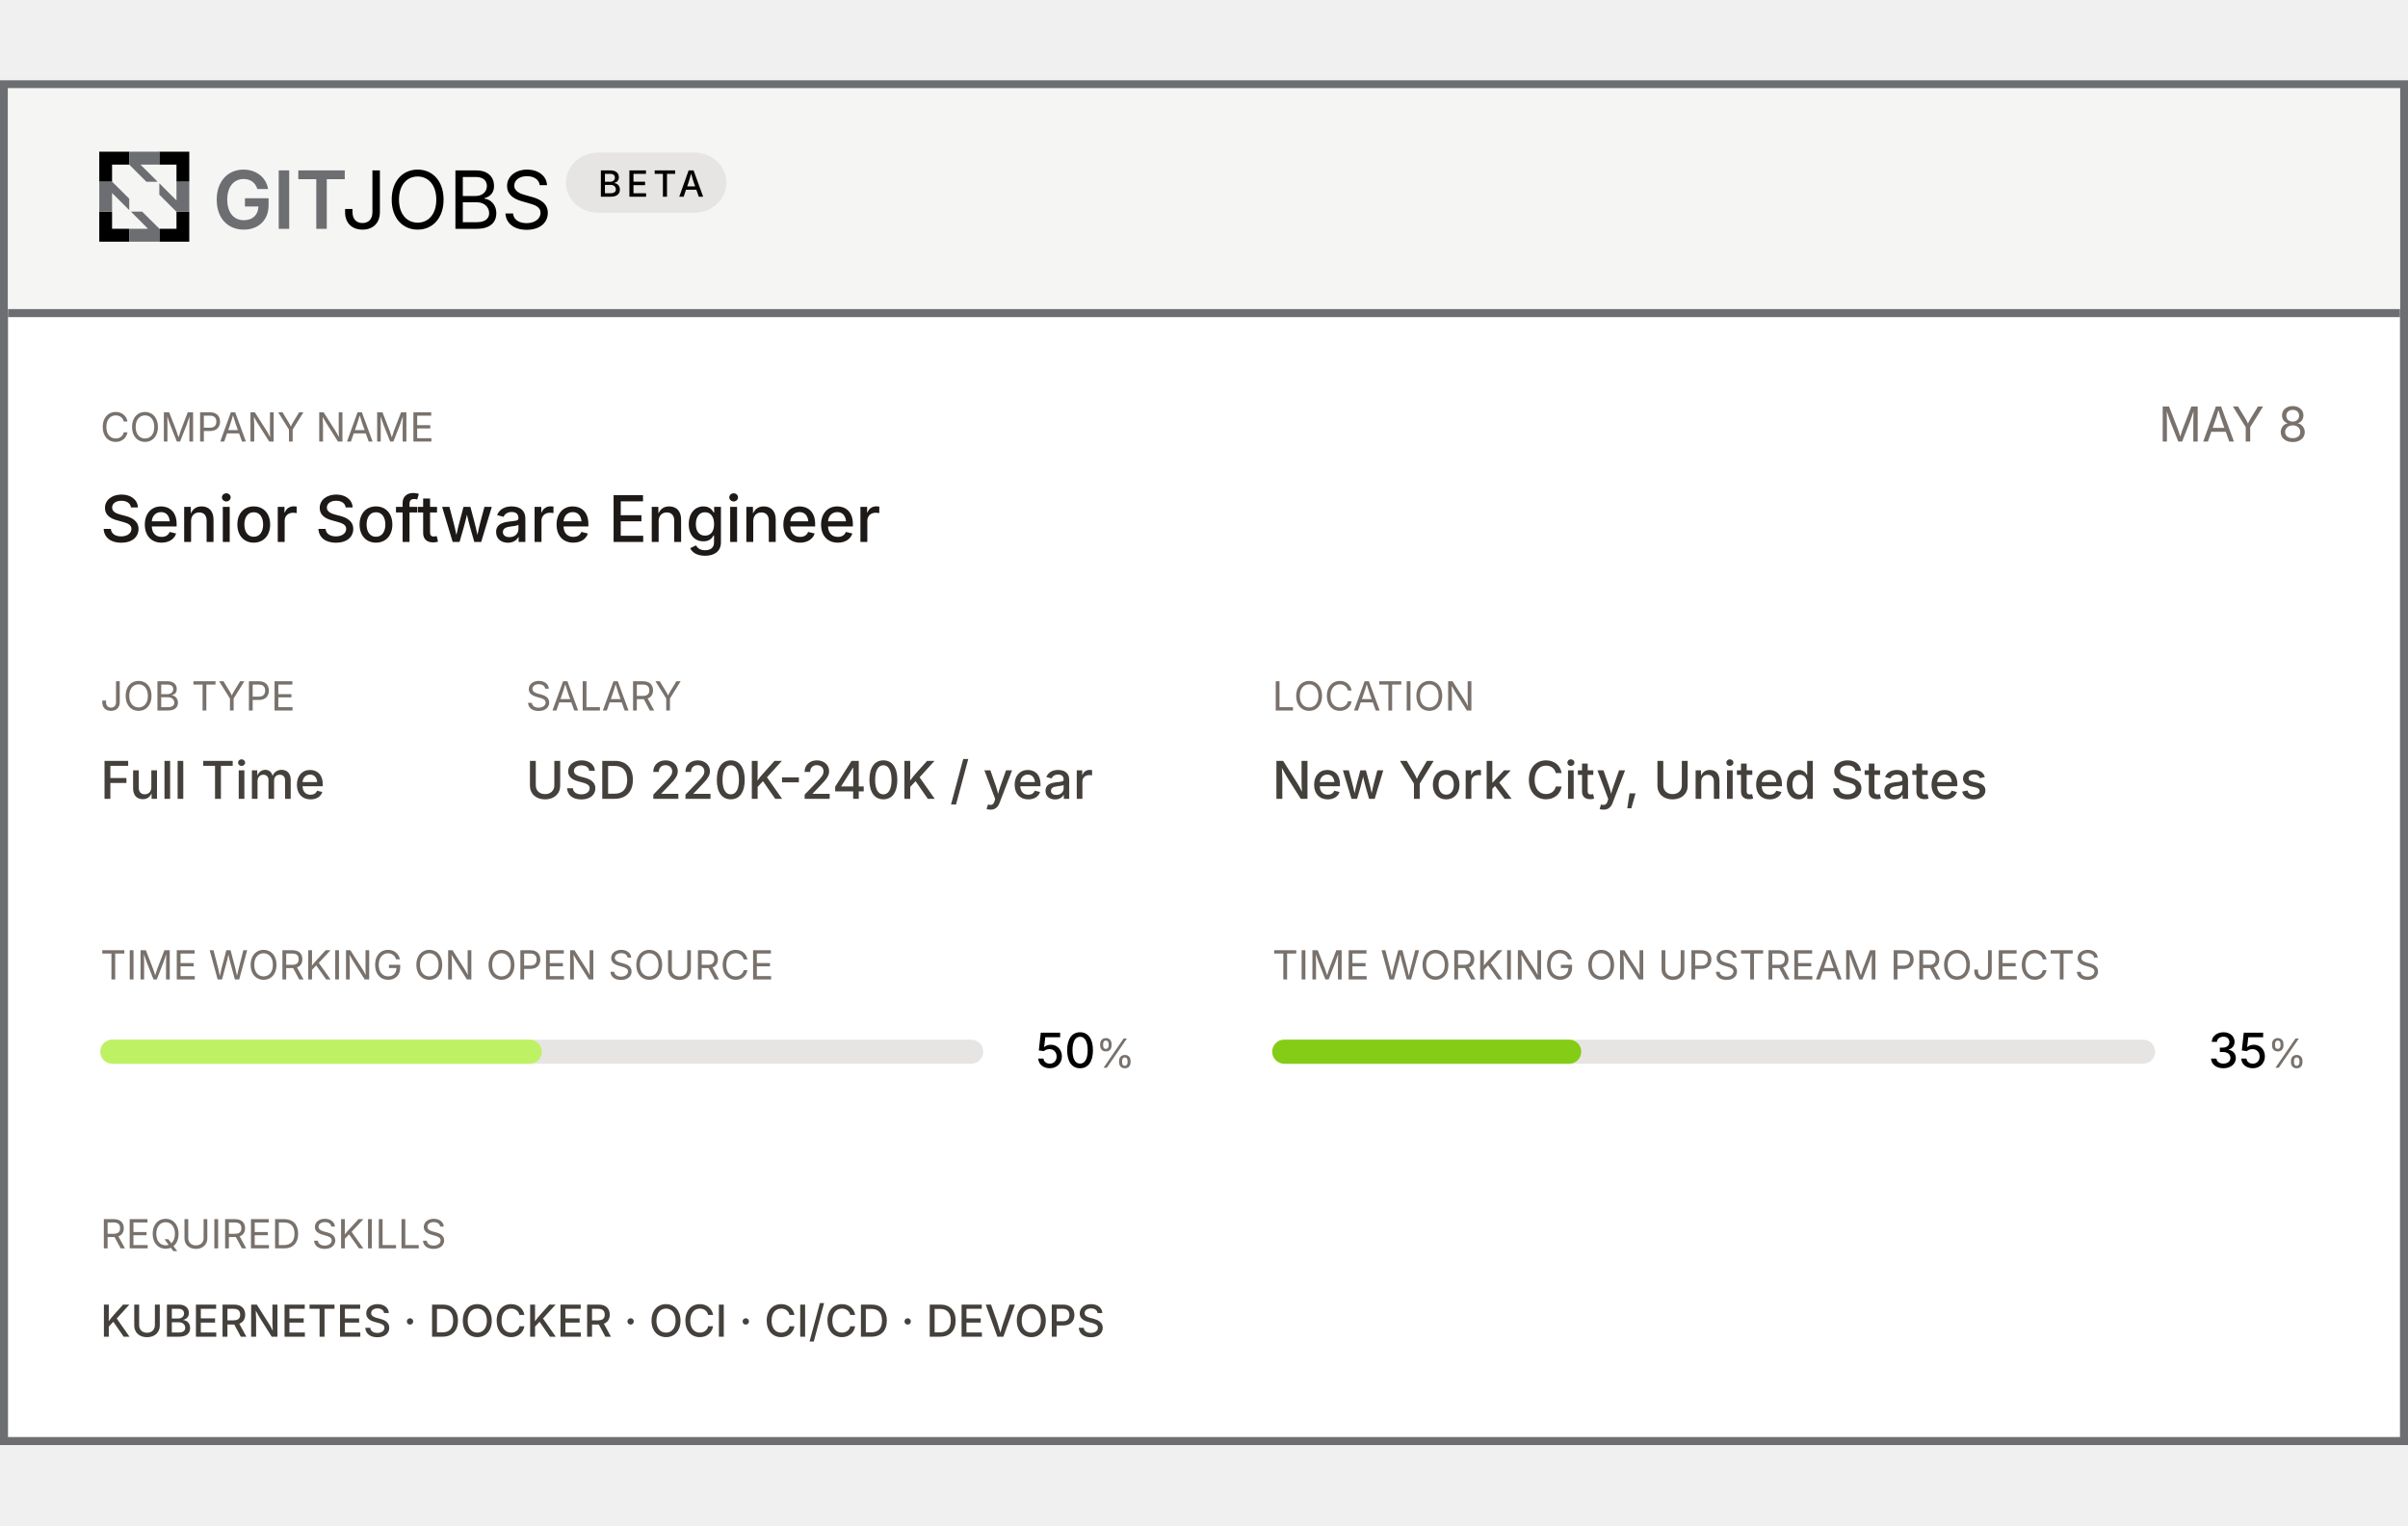
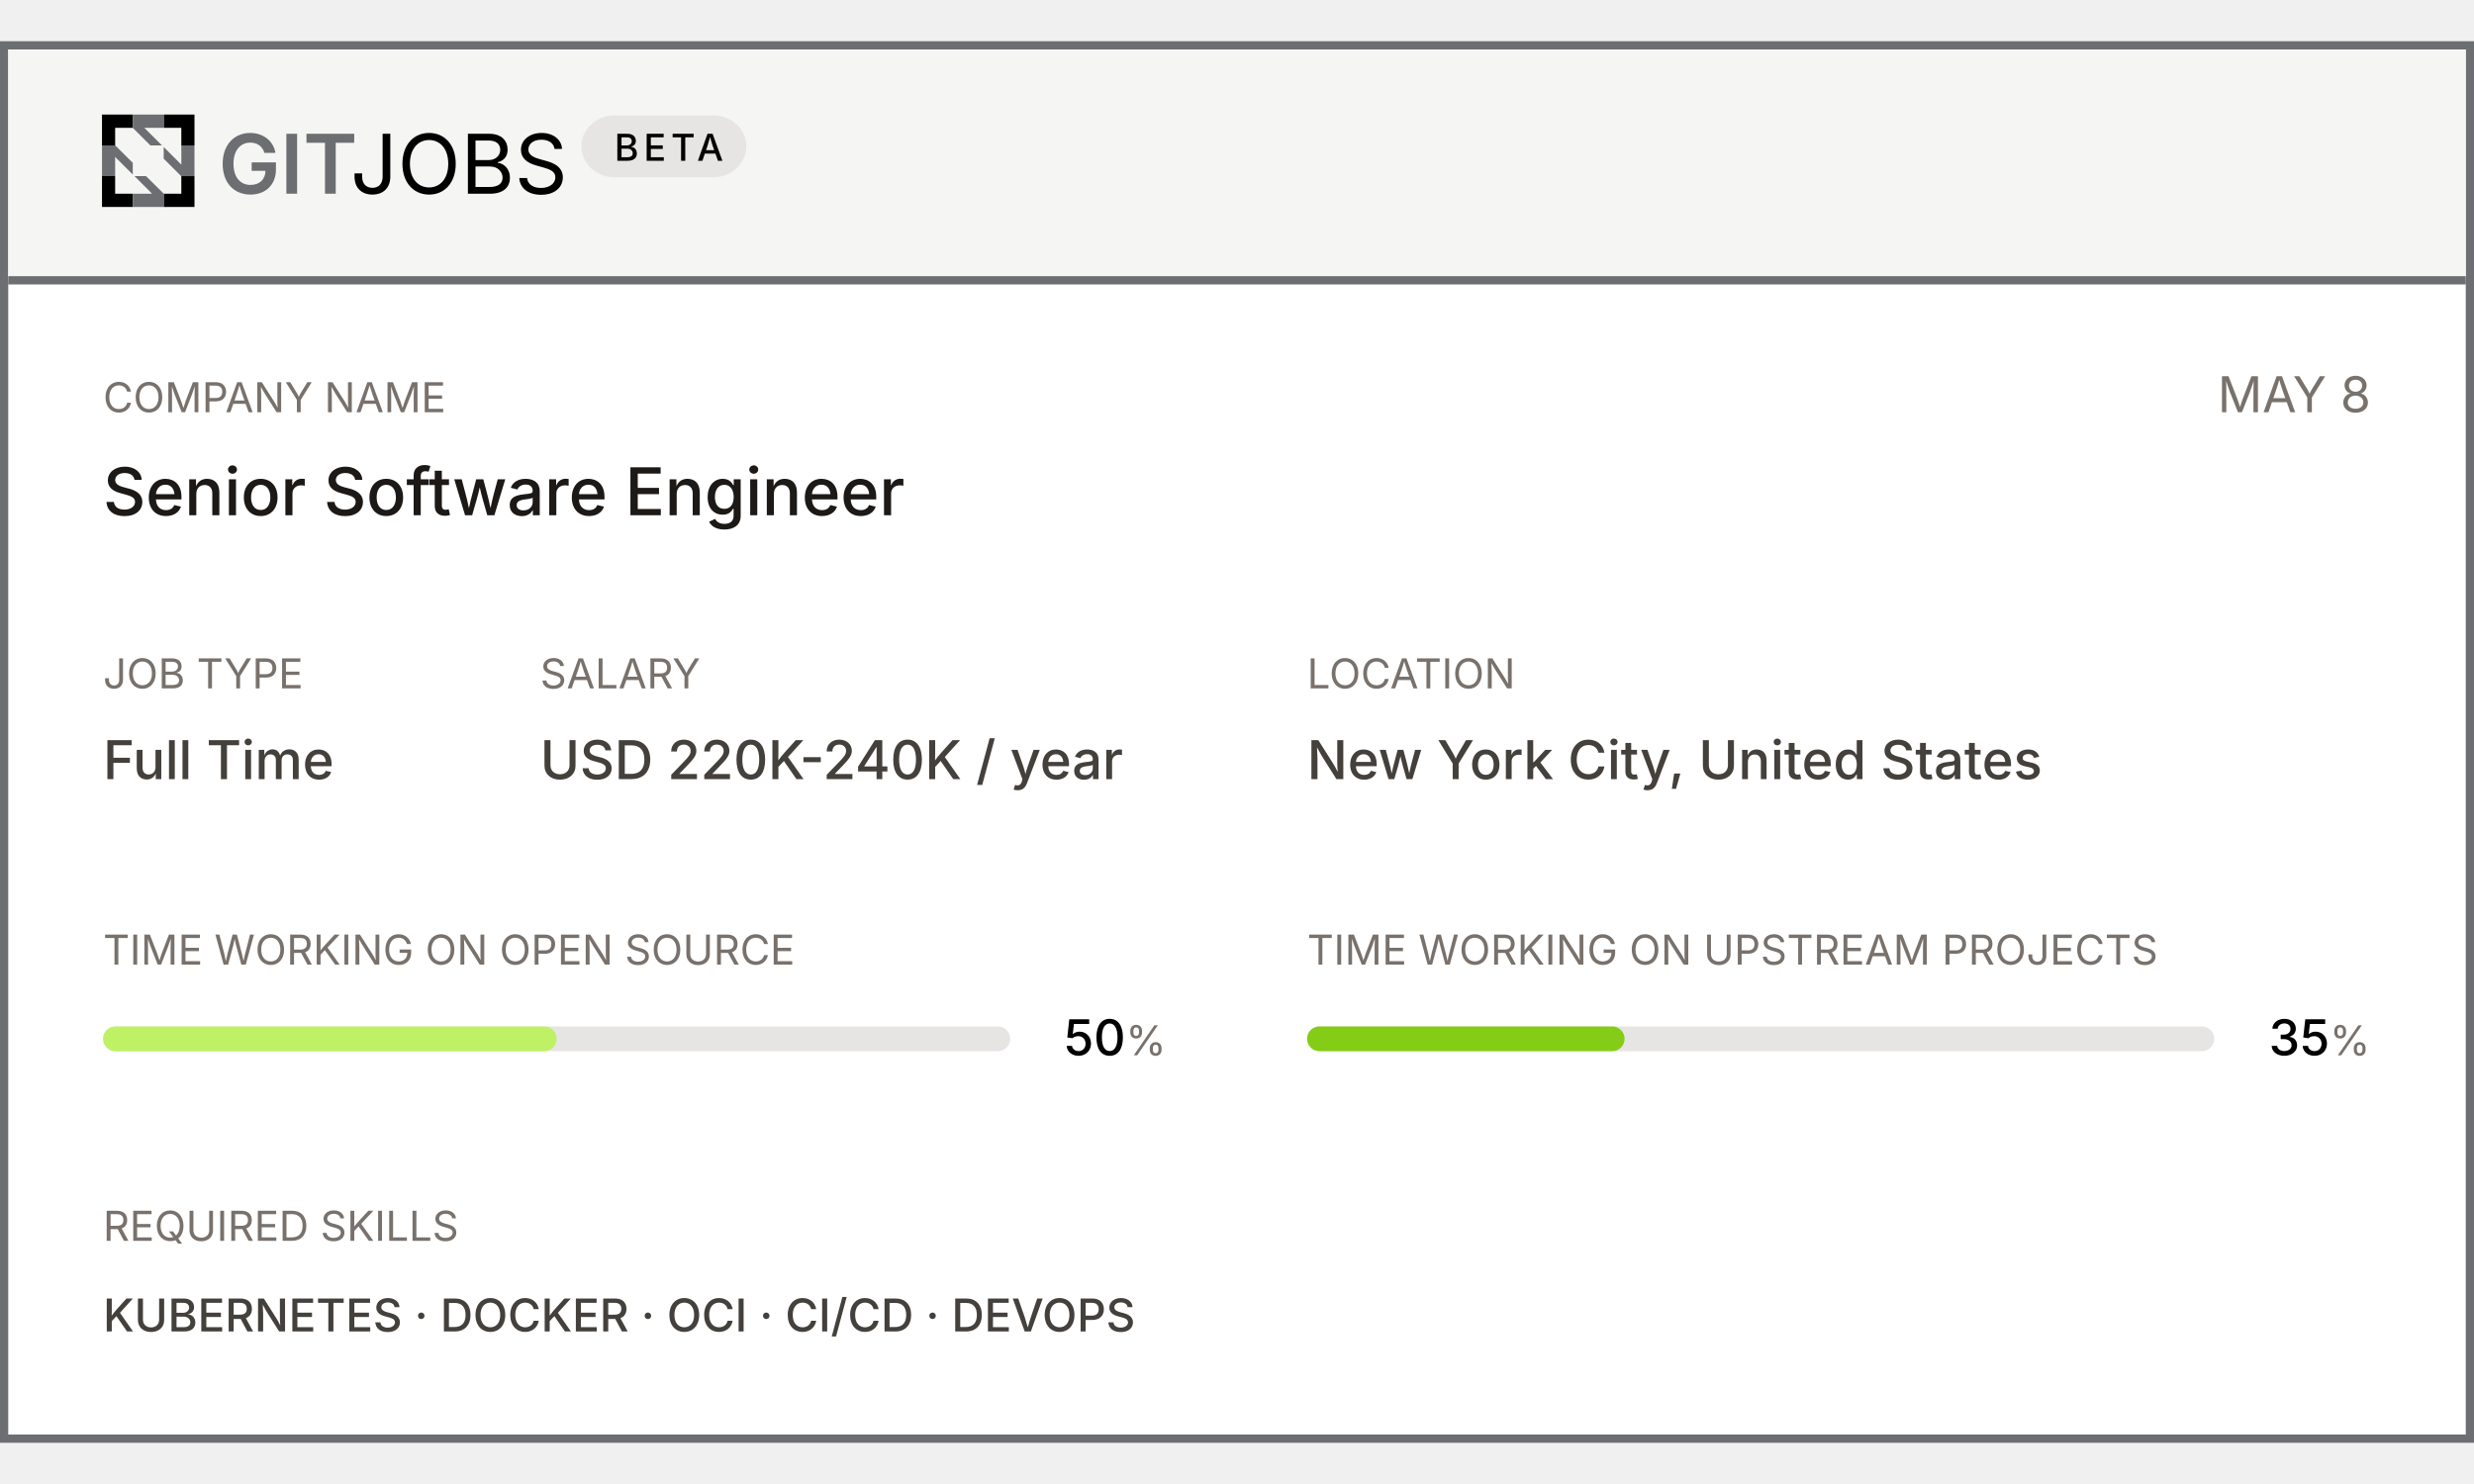
- <svg xmlns="http://www.w3.org/2000/svg" width="600px" height="380px" viewBox="0 0 600 340" style="margin: 20px 0px;" fill="none">
+ <svg xmlns="http://www.w3.org/2000/svg" width="600px" height="360px" viewBox="0 0 600 340" style="margin: 10px 0px;" fill="none">
  <style>
    @font-face {
      font-family: "Inter";
      font-style: normal;
      font-weight: 300 800;
      font-display: fallback;
      src: url(http://localhost:9000/static/vendor/fonts/inter-latin-ext.woff2) format("woff2");
      unicode-range:
        U+0100-02BA, U+02BD-02C5, U+02C7-02CC, U+02CE-02D7, U+02DD-02FF, U+0304,
        U+0308, U+0329, U+1D00-1DBF, U+1E00-1E9F, U+1EF2-1EFF, U+2020, U+20A0-20AB,
        U+20AD-20C0, U+2113, U+2C60-2C7F, U+A720-A7FF;
    }

    @font-face {
      font-family: "Inter";
      font-style: normal;
      font-weight: 300 800;
      font-display: fallback;
      src: url(http://localhost:9000/static/vendor/fonts/inter-latin.woff2) format("woff2");
      unicode-range:
        U+0000-00FF, U+0131, U+0152-0153, U+02BB-02BC, U+02C6, U+02DA, U+02DC,
        U+0304, U+0308, U+0329, U+2000-206F, U+20AC, U+2122, U+2191, U+2193, U+2212,
        U+2215, U+FEFF, U+FFFD;
    }

    text {
      font-family: 'Inter', sans-serif;
      font-weight: 500;
    }

    .logo-git {
      font-weight: 600;
      fill: #6D6E71;
      font-size: 20px;
    }

    .logo-jobs {
      font-weight: 400;
      fill: #000000;
      font-size: 20px;
    }

    .beta {
      font-size: 9px;
      fill: #000000;
      letter-spacing: 1.2px;
    }

    .date {
      font-size: 12px;
      font-weight: 400;
      text-anchor: end;
    }

    .title {
      font-size: 16px;
    }

    .icon {
      fill: #78716C;
    }

    .legend {
      font-size: 10px;
      font-weight: 400;
      fill: #78716C;
    }

    .content {
      font-size: 13px;
      font-weight: 500;
      fill: #44403C;
    }

    .skills {
      font-size: 11px;
      font-weight: 500;
      fill: #44403C;
      white-space: pre-wrap;
    }

    .percentage {
      font-size: 12px;
      font-weight: 500;
      fill: #000000;
      text-anchor: end;
    }

    .percentage-symbol {
      font-size: 10px;
      font-weight: 400;
      fill: #78716C;
    }

    .placeholder-content {
      font-size: 16px;
      font-weight: 400;
      fill: #78716C;
      text-anchor: middle;
    }

    .placeholder-title {
      font-weight: 400;
      font-size: 25px;
      fill: #44403C;
      text-anchor: middle;
    }
  </style>
  <rect x="0" width="600" height="340" fill="#6D6E71" fill-rule="evenodd" />
  <rect x="2" y="2" width="596" height="336" fill="#ffffff" fill-rule="evenodd" />
  <g transform="translate(2, 2)">
    <rect x="0" y="0" width="596" height="56" fill="#F5F5F4" />
    <line x1="0" y1="56" x2="596" y2="56" stroke="#6D6E71" stroke-width="2" />
    <g transform="translate(21, 14)">
      <g transform="translate(0, 0)">
        <svg viewBox="0 0 388.96 388.96" width="26px" height="26px">
          <path fill="#000000" d="M73.683,250.229H25.975v112.035h111.667v-48.18h-63.959v-63.855Zm240.109,.524v63.331h-63.963v48.18h111.669v-112.035h-48.234l.528,.524ZM25.975,138.771h48.232l-.524-.524v-63.331h63.959V26.736H25.975v112.035ZM249.83,26.736v48.18h63.963v63.855h47.706V26.736h-111.669Z" />
          <path fill="#6D6E71" d="M243.56,138.771l-63.958-63.855h70.248V26.736h-112.192v48.18l63.963,63.855h41.94Zm-57.669,111.458h-41.94l52.949,52.898,10.486,10.957h-69.729v48.18h112.192v-48.704l-31.977-31.456-31.981-31.875Zm127.9-111.458v69.622l-11.009-11.01-52.953-52.898v42.413l31.458,31.456,31.977,31.928h48.234v-111.511h-47.706Zm-176.134,63.331l-63.435-63.331H25.991v111.458h47.708v-69.622l63.959,63.908v-42.413Z" />
        </svg>
      </g>
      <g transform="translate(30, 21)">
        <text x="0" class="logo-git">GIT</text>
        <text x="32" class="logo-jobs">JOBS</text>
      </g>
      <g transform="translate(126, 13)">
        <rect x="-8" y="-11" rx="8" width="40" height="15" fill="#E7E5E4" fill-rule="evenodd" />
        <text class="beta">BETA</text>
      </g>
    </g>
  </g>
  <g transform="translate(25, 90)">
    <text x="0" y="0" class="legend">COMPANY NAME</text>
    <g transform="translate(550, 0)">
      <text class="date" fill="#78716C">MAY  8</text>
    </g>
    <text x="0" y="25" class="title" fill="#1C1917">Senior Software Engineer</text>
  </g>
  <g transform="translate(25, 157)">
    <g transform="translate(0, 0)">
      <text class="legend">JOB TYPE</text>
      <g transform="translate(0, 22)">
        <text x="0" class="content">
          Full Time
            </text>
      </g>
    </g>
    <g transform="translate(106, 0)">
      <text class="legend">SALARY</text>
      <g transform="translate(0, 22)">
        <text x="0" class="content">
              USD
              220K-240K
              / year</text>
      </g>
    </g>
    <g transform="translate(292, 0)">
      <text class="legend">LOCATION</text>
      <g transform="translate(0, 22)">
        <text x="0" class="content">
            New York City, United States
            </text>
      </g>
    </g>
  </g>
  <g transform="translate(25, 224)">
    <g transform="translate(0, 0)">
      <text class="legend">TIME WORKING ON OPEN SOURCE</text>
      <g transform="translate(0, 15)">
        <svg width="220px" height="6px">
          <rect x="0" y="0" rx="3" width="100%" height="100%" fill="#E7E5E4" />
          <rect x="0" y="0" rx="3" width="50%" height="100%" fill="#BEF264" />
        </svg>
        <g transform="translate(248, 7)">
          <text class="percentage">50</text>
          <text x="0" y="0" class="percentage-symbol">%</text>
        </g>
      </g>
    </g>
    <g transform="translate(292, 0)">
      <text class="legend">TIME WORKING ON UPSTREAM PROJECTS</text>
      <g transform="translate(0, 15)">
        <svg width="220px" height="6px">
          <rect x="0" y="0" rx="3" width="100%" height="100%" fill="#E7E5E4" />
          <rect x="0" y="0" rx="3" width="35%" height="100%" fill="#84CC16" />
        </svg>
        <g transform="translate(248, 7)">
          <text class="percentage">35</text>
          <text x="0" y="0" class="percentage-symbol">%</text>
        </g>
      </g>
    </g>
  </g>
  <g transform="translate(25, 291)">
    <text class="legend">REQUIRED SKILLS</text>
    <g transform="translate(0, 22)">
      <text class="skills">KUBERNETES  ·  DOCKER  ·  OCI  ·  CI/CD  ·  DEVOPS</text>
    </g>
  </g>
</svg>
